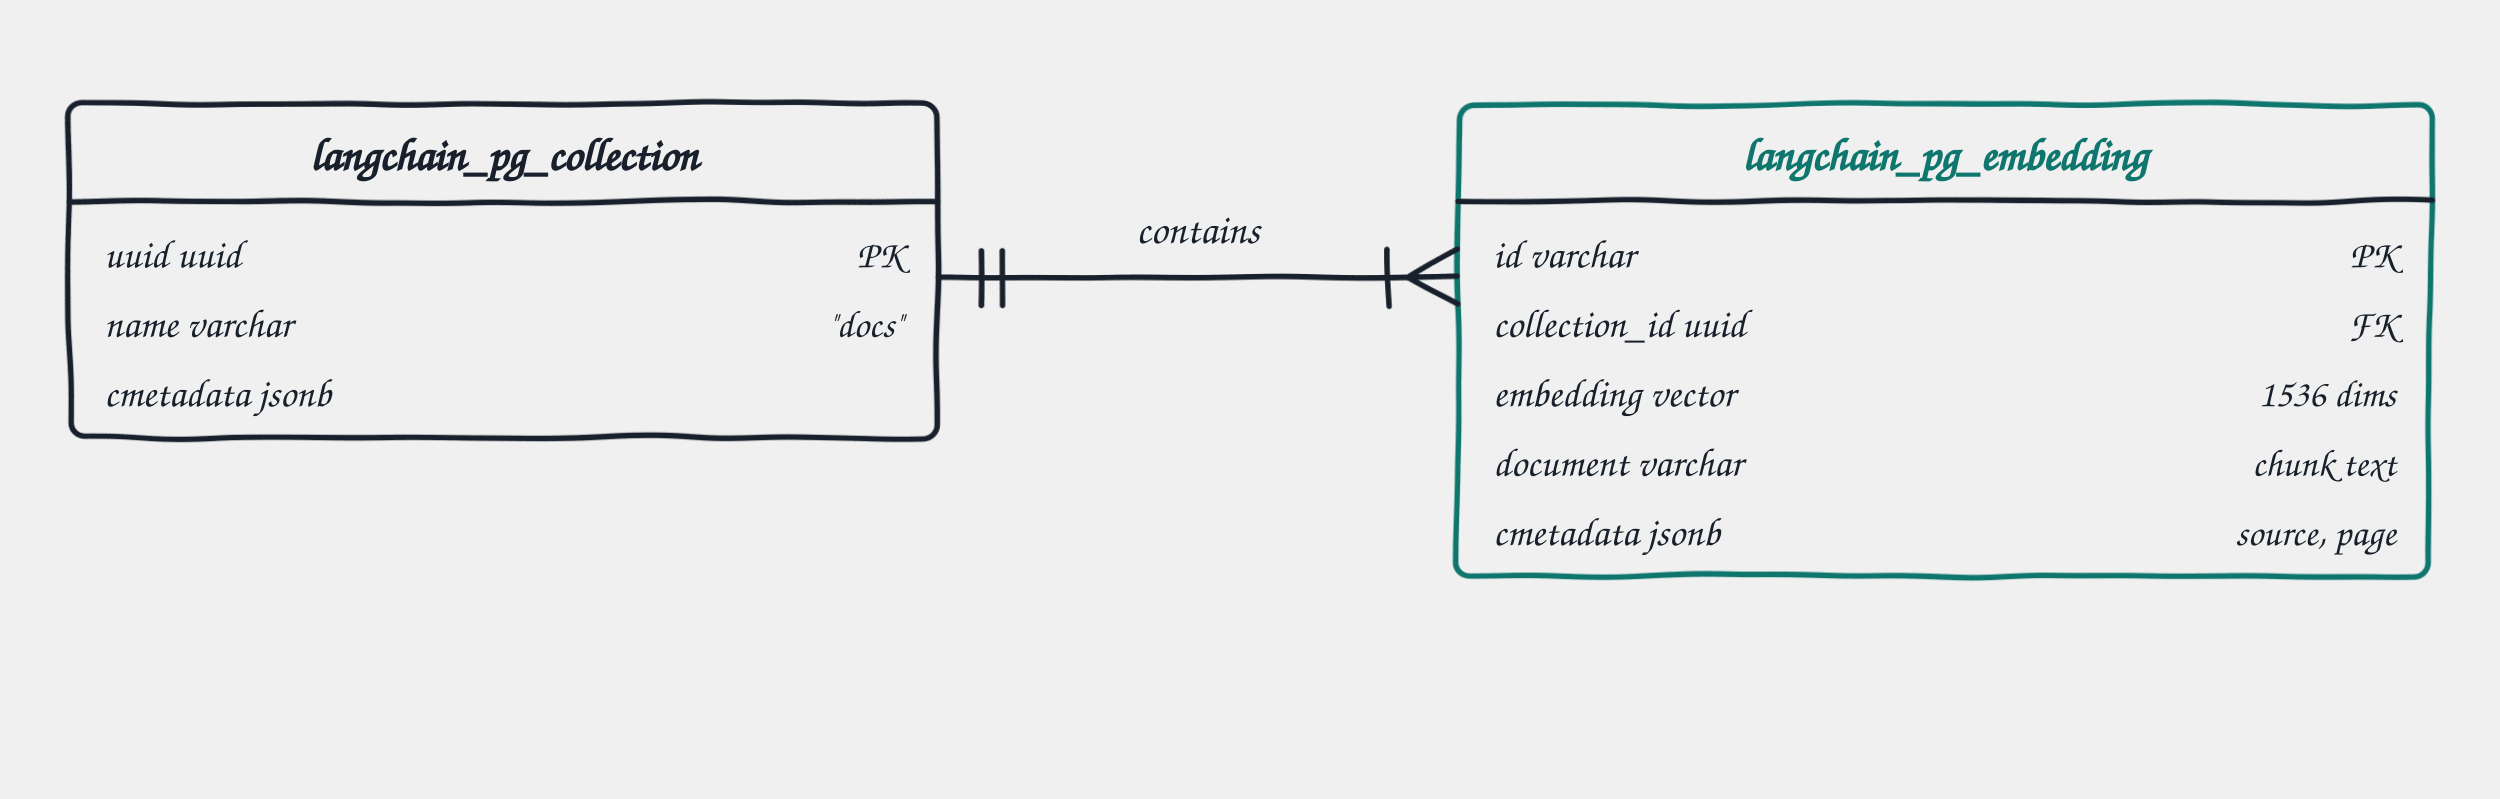
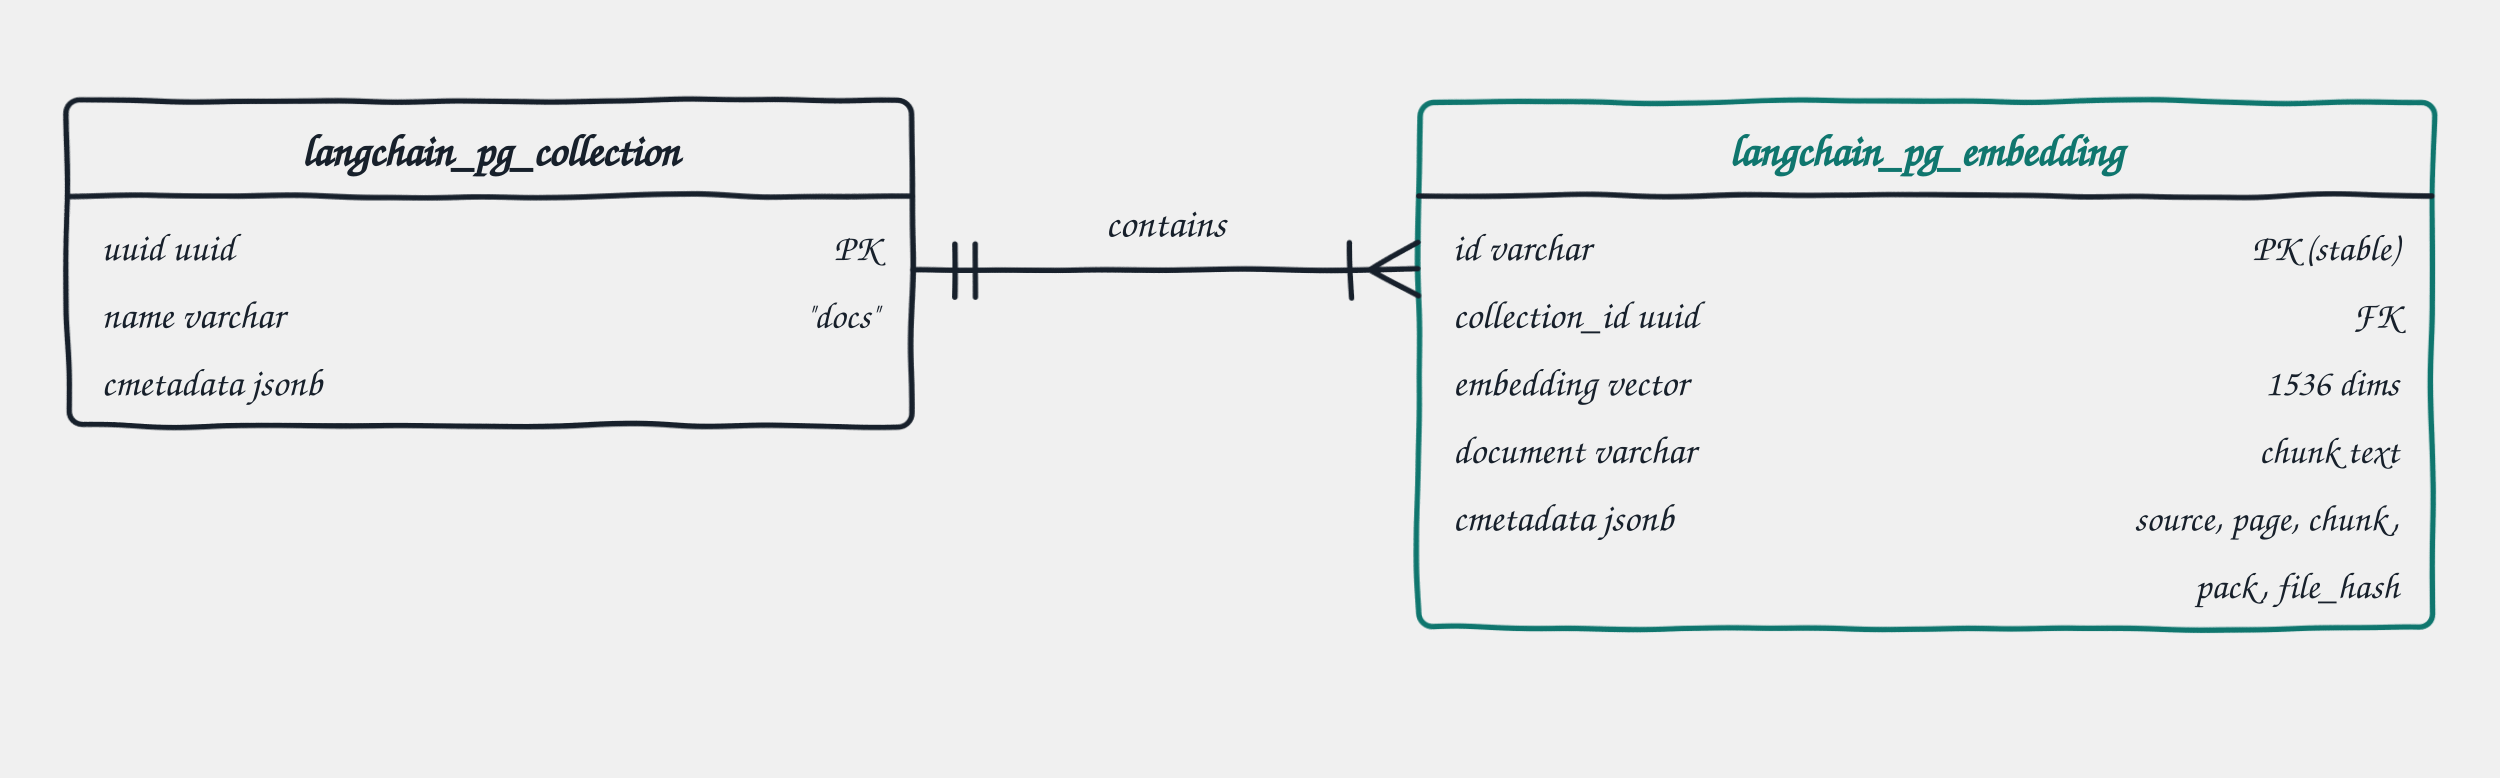
- <svg xmlns="http://www.w3.org/2000/svg" viewBox="0 0 720 230" role="img" aria-label="Entity-relationship diagram: one langchain_pg_collection row contains many langchain_pg_embedding rows, each holding the chunk text, a 1536-dimension vector and JSONB metadata." class="sketch" font-family="Kalam, 'Segoe Print', 'Comic Sans MS', cursive" font-size="13" fill="none" stroke="currentColor" stroke-width="1.6" stroke-linecap="round" stroke-linejoin="round">
+ <svg xmlns="http://www.w3.org/2000/svg" viewBox="0 0 740 230" role="img" aria-label="Entity-relationship diagram: one langchain_pg_collection row contains many langchain_pg_embedding rows, each holding the chunk text, a 1536-dimension vector and JSONB metadata including its knowledge base (pack) and file hash." class="sketch" font-family="Kalam, 'Segoe Print', 'Comic Sans MS', cursive" font-size="13" fill="none" stroke="currentColor" stroke-width="1.6" stroke-linecap="round" stroke-linejoin="round">
  <style>/* standalone viewing only — stripped when the figure is inlined into a page */
svg{color:#17202b} .sk-bg{fill:#ffffff} .sk-fill{fill:#e3f2ef} .sk-accent{stroke:#0f766e} text.sk-accent{fill:#0f766e;stroke:none}
@media (prefers-color-scheme:dark){svg{color:#e4e9ef} .sk-bg{fill:#161d25} .sk-fill{fill:#15302d} .sk-accent{stroke:#4fd1c0} text.sk-accent{fill:#4fd1c0}}
</style>
  <defs>
    <filter id="rough" x="-3%" y="-3%" width="106%" height="106%">
      <feTurbulence type="fractalNoise" baseFrequency="0.022" numOctaves="2" seed="11" result="n" />
      <feDisplacementMap in="SourceGraphic" in2="n" scale="2.6" xChannelSelector="R" yChannelSelector="G" />
    </filter>
    <marker id="arrow" viewBox="0 0 10 10" refX="8.5" refY="5" markerWidth="8" markerHeight="8" orient="auto-start-reverse">
      <path d="M1.5 1.5 L8.5 5 L1.5 8.5" fill="none" stroke="currentColor" stroke-width="1.4" />
    </marker>
    <marker id="arrow-accent" viewBox="0 0 10 10" refX="8.5" refY="5" markerWidth="8" markerHeight="8" orient="auto-start-reverse">
      <path class="sk-accent" d="M1.5 1.5 L8.5 5 L1.5 8.5" fill="none" stroke="currentColor" stroke-width="1.4" />
    </marker>
  </defs>
  <g filter="url(#rough)">
    <rect x="20" y="30" width="250" height="96" rx="4" />
    <path d="M20 58 H270" />
-     <rect x="420" y="30" width="280" height="136" rx="4" class="sk-accent" />
-     <path d="M420 58 H700" />
+     <rect x="420" y="30" width="300" height="156" rx="4" class="sk-accent" />
+     <path d="M420 58 H720" />
    <path d="M270 80 L420 80" />
    <path d="M282 72 V88 M288 72 V88" />
    <path d="M420 72 L406 80 L420 88 M400 72 V88" />
  </g>
  <g fill="currentColor" stroke="none">
    <text x="145.0" y="49" text-anchor="middle" font-weight="700">langchain_pg_collection</text>
    <text x="30" y="77" text-anchor="start" font-size="11.5">uuid uuid</text>
    <text x="260" y="77" text-anchor="end" font-size="11">PK</text>
    <text x="30" y="97" text-anchor="start" font-size="11.5">name varchar</text>
    <text x="260" y="97" text-anchor="end" font-size="11">"docs"</text>
    <text x="30" y="117" text-anchor="start" font-size="11.5">cmetadata jsonb</text>
-     <text x="560.0" y="49" text-anchor="middle" class="sk-accent" font-weight="700">langchain_pg_embedding</text>
+     <text x="570.0" y="49" text-anchor="middle" class="sk-accent" font-weight="700">langchain_pg_embedding</text>
    <text x="430" y="77" text-anchor="start" font-size="11.5">id varchar</text>
-     <text x="690" y="77" text-anchor="end" font-size="11">PK</text>
+     <text x="710" y="77" text-anchor="end" font-size="11">PK (stable)</text>
    <text x="430" y="97" text-anchor="start" font-size="11.5">collection_id uuid</text>
-     <text x="690" y="97" text-anchor="end" font-size="11">FK</text>
+     <text x="710" y="97" text-anchor="end" font-size="11">FK</text>
    <text x="430" y="117" text-anchor="start" font-size="11.5">embedding vector</text>
-     <text x="690" y="117" text-anchor="end" font-size="11">1536 dims</text>
+     <text x="710" y="117" text-anchor="end" font-size="11">1536 dims</text>
    <text x="430" y="137" text-anchor="start" font-size="11.5">document varchar</text>
-     <text x="690" y="137" text-anchor="end" font-size="11">chunk text</text>
+     <text x="710" y="137" text-anchor="end" font-size="11">chunk text</text>
    <text x="430" y="157" text-anchor="start" font-size="11.5">cmetadata jsonb</text>
-     <text x="690" y="157" text-anchor="end" font-size="11">source, page</text>
+     <text x="710" y="157" text-anchor="end" font-size="11">source, page, chunk,</text>
+     <text x="430" y="177" text-anchor="start" font-size="11.5" />
+     <text x="710" y="177" text-anchor="end" font-size="11">pack, file_hash</text>
    <text x="345" y="70" text-anchor="middle" font-size="12">contains</text>
  </g>
</svg>
